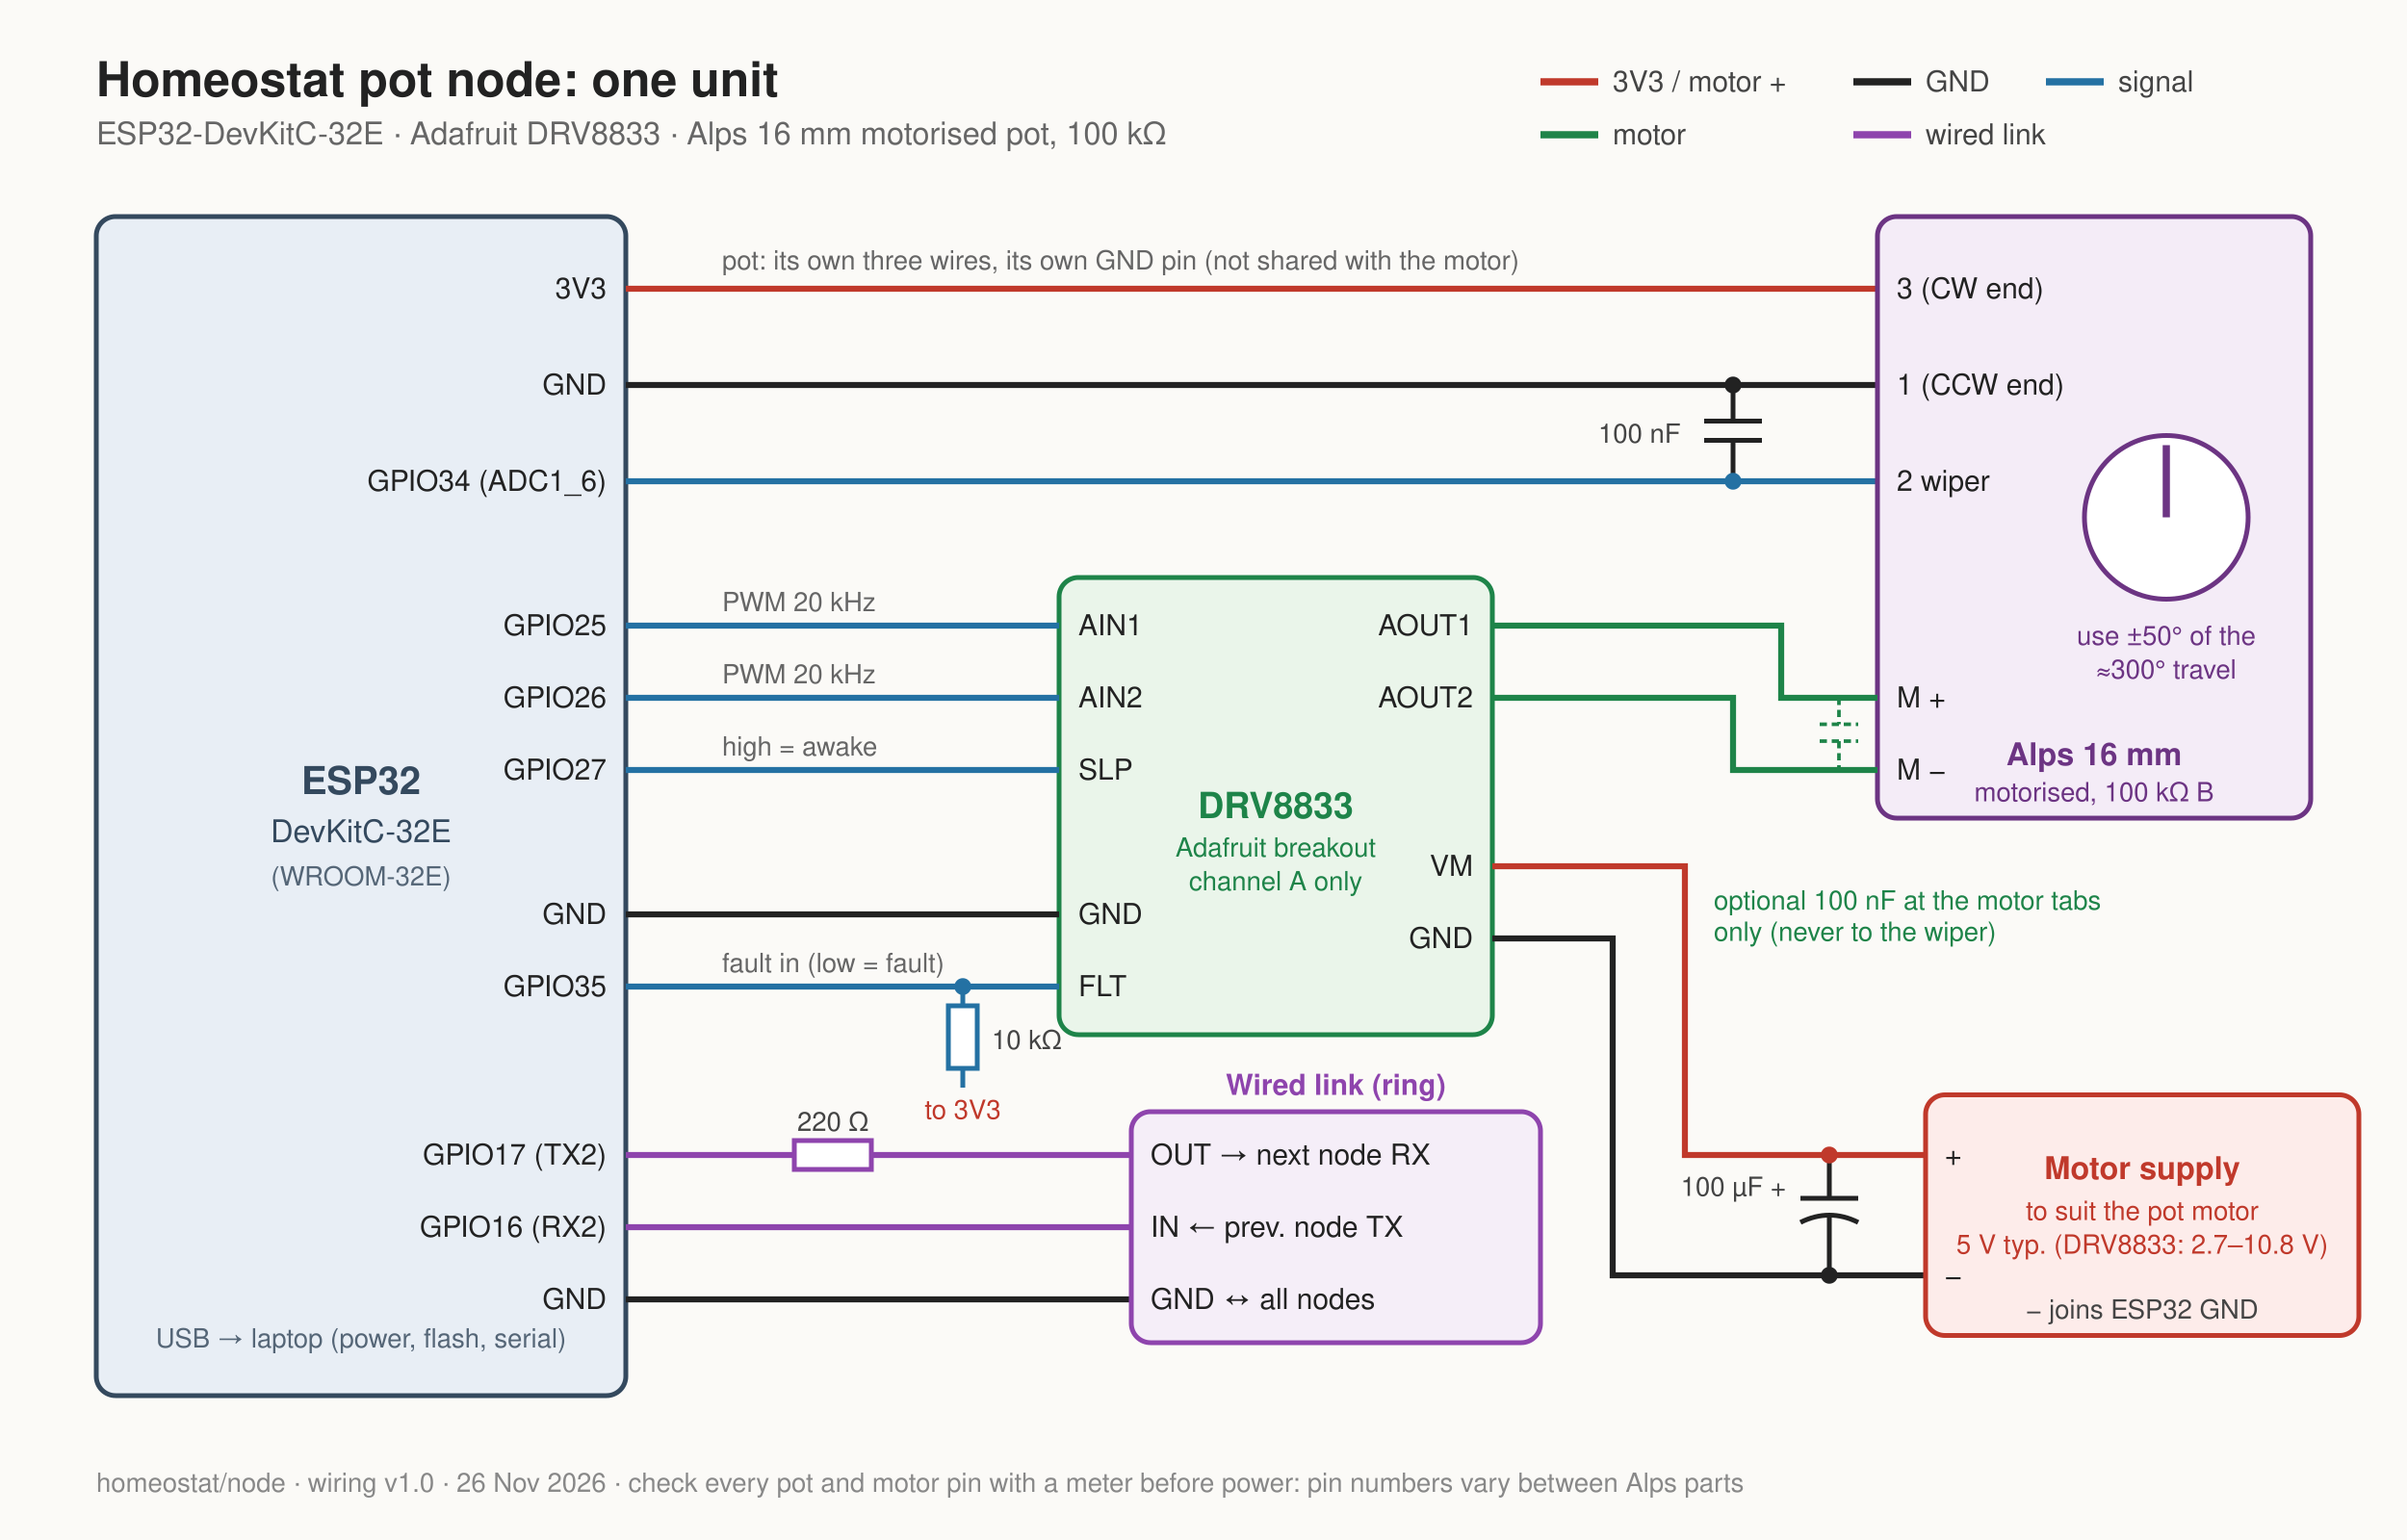
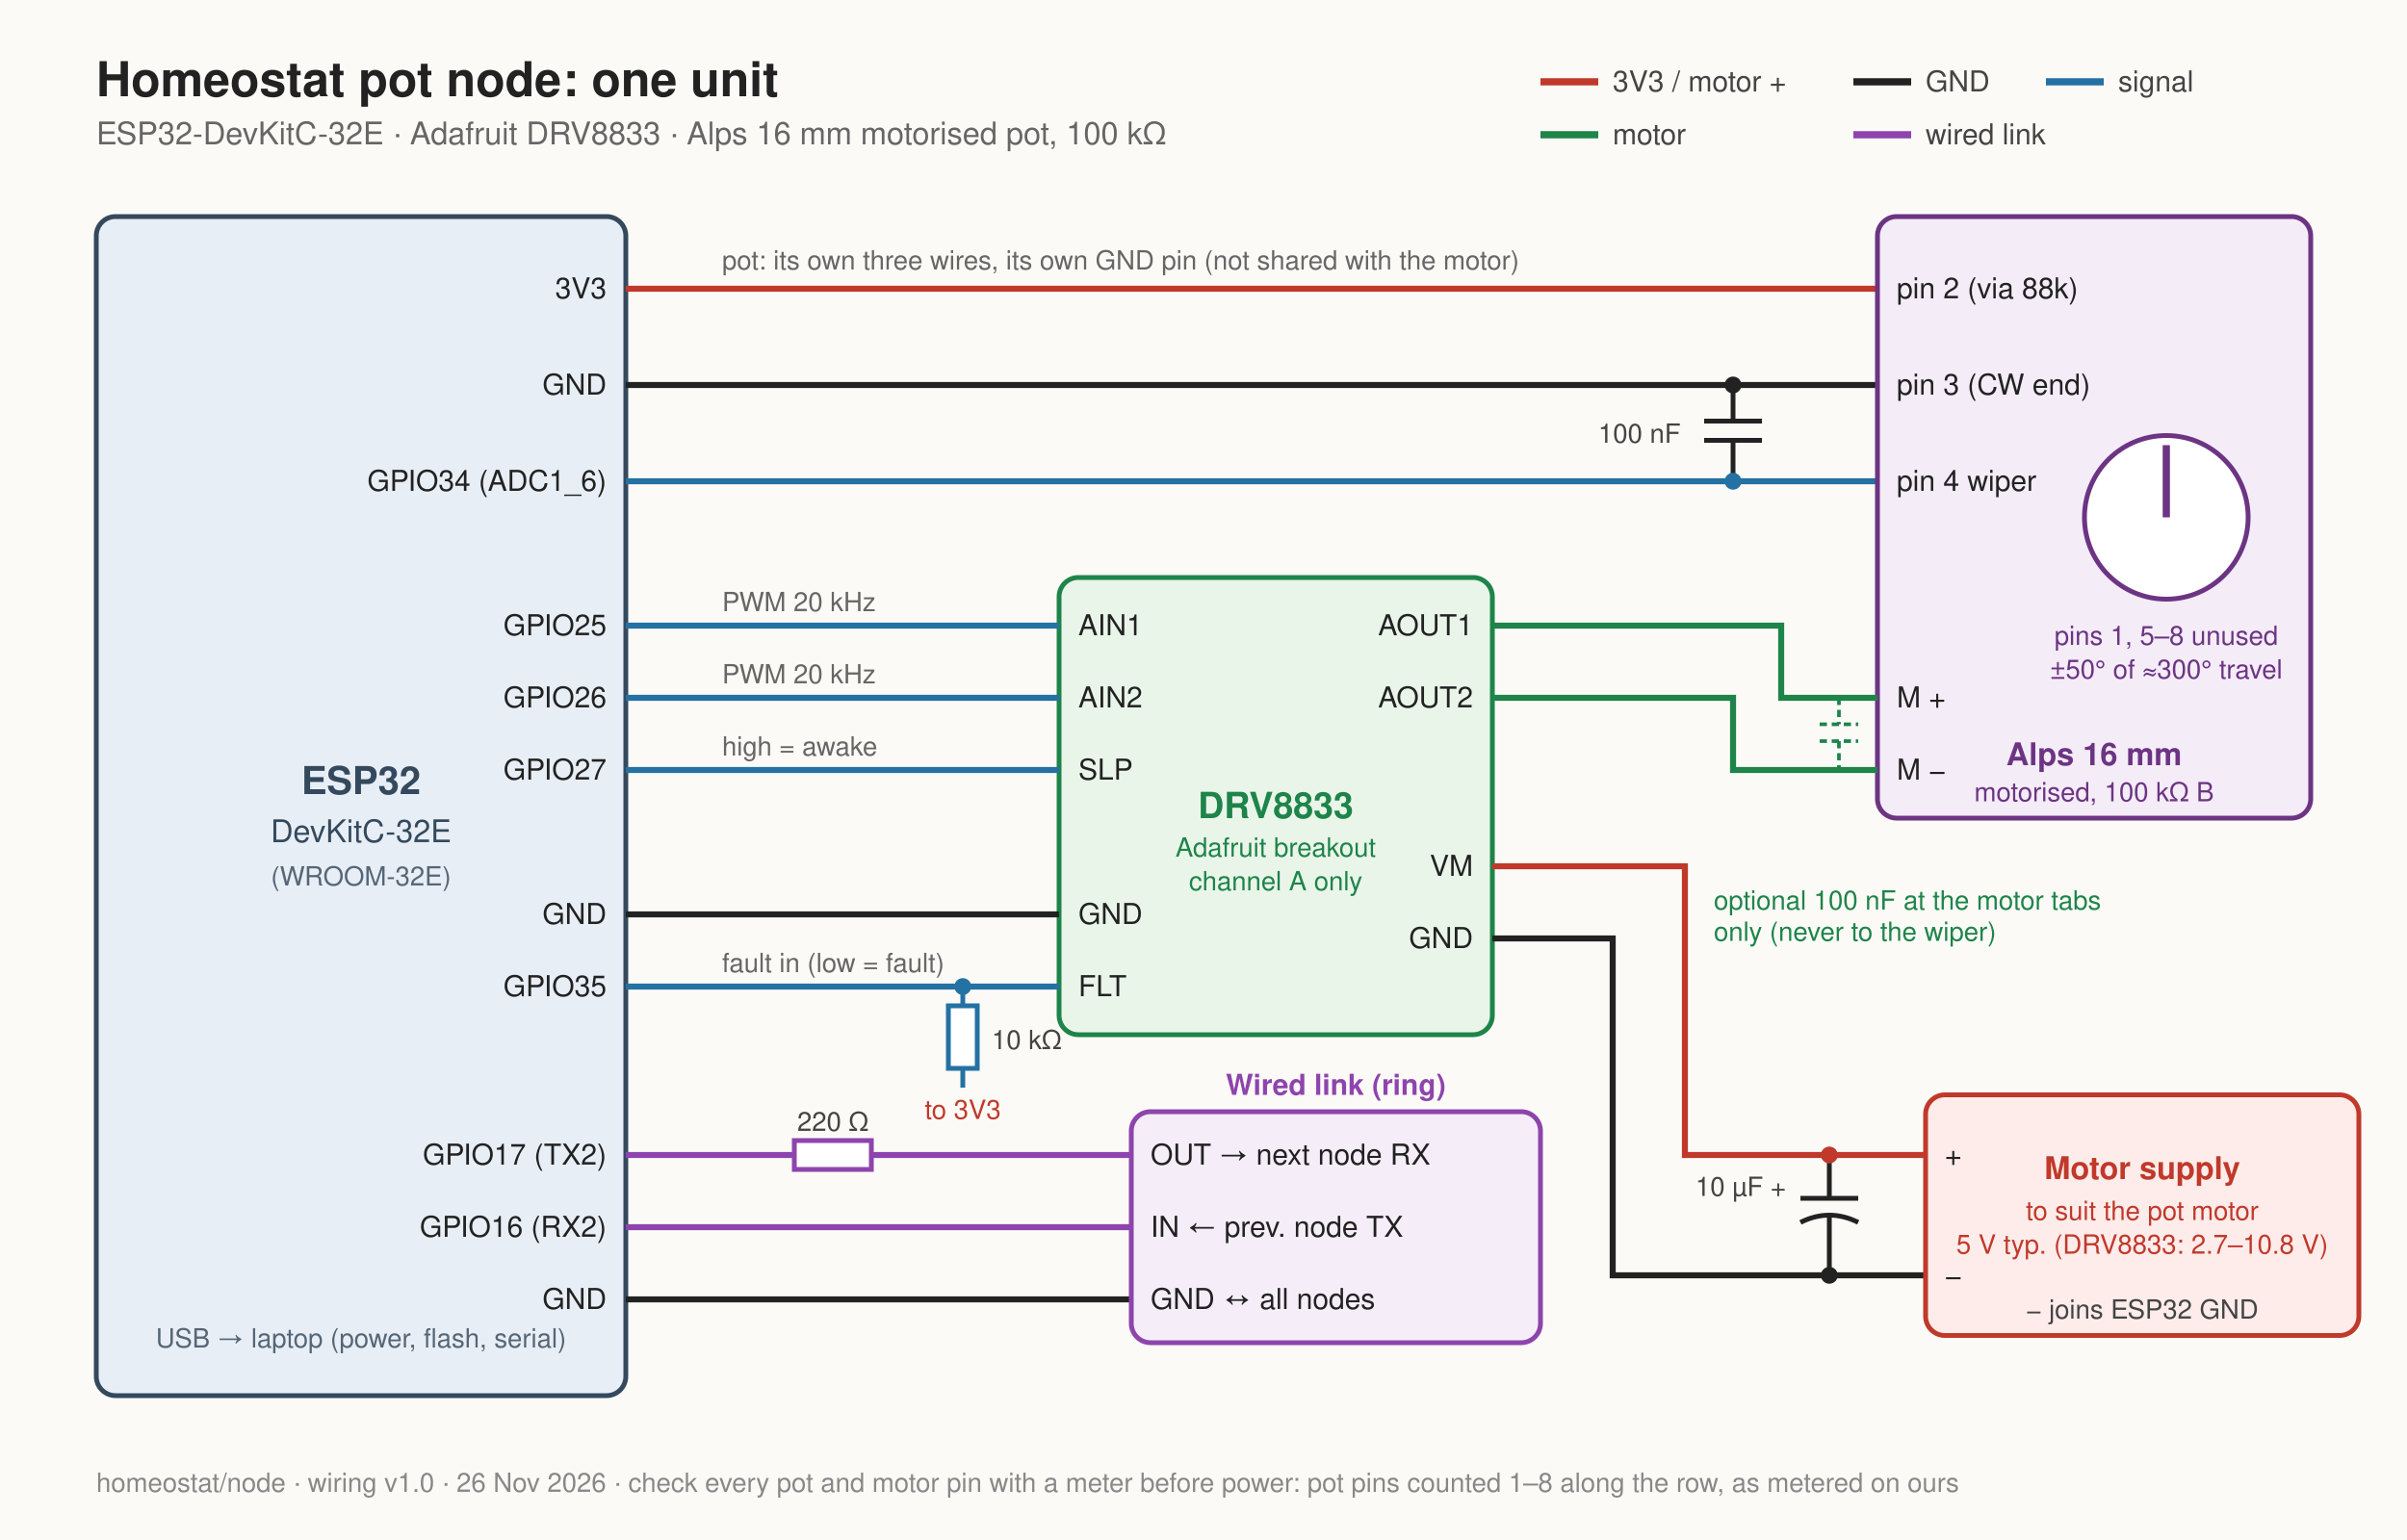
<svg xmlns="http://www.w3.org/2000/svg" viewBox="0 0 1000 640" font-family="Helvetica, Arial, sans-serif" font-size="13">
  <rect width="1000" height="640" fill="#fbfaf7" />
  <text x="40" y="40" font-size="20" font-weight="bold" fill="#222">Homeostat pot node: one unit</text>
  <text x="40" y="60" fill="#666">ESP32-DevKitC-32E · Adafruit DRV8833 · Alps 16 mm motorised pot, 100 kΩ</text>
  <g font-size="12" fill="#444">
    <line x1="640" y1="34" x2="664" y2="34" stroke="#c0392b" stroke-width="3" />
    <text x="670" y="38">3V3 / motor +</text>
    <line x1="770" y1="34" x2="794" y2="34" stroke="#222" stroke-width="3" />
    <text x="800" y="38">GND</text>
    <line x1="850" y1="34" x2="874" y2="34" stroke="#2471a3" stroke-width="3" />
    <text x="880" y="38">signal</text>
    <line x1="640" y1="56" x2="664" y2="56" stroke="#1e8449" stroke-width="3" />
    <text x="670" y="60">motor</text>
    <line x1="770" y1="56" x2="794" y2="56" stroke="#8e44ad" stroke-width="3" />
    <text x="800" y="60">wired link</text>
  </g>
  <rect x="40" y="90" width="220" height="490" rx="8" fill="#e8eef5" stroke="#34495e" stroke-width="2" />
  <text x="150" y="330" text-anchor="middle" font-size="16" font-weight="bold" fill="#34495e">ESP32</text>
  <text x="150" y="350" text-anchor="middle" font-size="13" fill="#34495e">DevKitC-32E</text>
  <text x="150" y="368" text-anchor="middle" font-size="11" fill="#567">(WROOM-32E)</text>
  <text x="150" y="560" text-anchor="middle" font-size="11" fill="#567">USB → laptop (power, flash, serial)</text>
  <g font-size="12" fill="#222" text-anchor="end">
    <text x="252" y="124">3V3</text>
    <text x="252" y="164">GND</text>
    <text x="252" y="204">GPIO34 (ADC1_6)</text>
    <text x="252" y="264">GPIO25</text>
    <text x="252" y="294">GPIO26</text>
    <text x="252" y="324">GPIO27</text>
    <text x="252" y="384">GND</text>
    <text x="252" y="414">GPIO35</text>
    <text x="252" y="484">GPIO17 (TX2)</text>
    <text x="252" y="514">GPIO16 (RX2)</text>
    <text x="252" y="544">GND</text>
  </g>
  <g fill="none" stroke-width="2.5">
    <polyline points="260,120 780,120" stroke="#c0392b" />
    <polyline points="260,160 780,160" stroke="#222" />
    <polyline points="260,200 780,200" stroke="#2471a3" />
  </g>
  <g stroke="#222" stroke-width="2" fill="none">
    <line x1="720" y1="160" x2="720" y2="175" />
    <line x1="708" y1="175" x2="732" y2="175" />
    <line x1="708" y1="183" x2="732" y2="183" />
    <line x1="720" y1="183" x2="720" y2="200" />
  </g>
  <circle cx="720" cy="160" r="3.5" fill="#222" />
  <circle cx="720" cy="200" r="3.5" fill="#2471a3" />
  <text x="664" y="184" font-size="11" fill="#444">100 nF</text>
  <text x="300" y="112" font-size="11" fill="#666">pot: its own three wires, its own GND pin (not shared with the motor)</text>
  <rect x="780" y="90" width="180" height="250" rx="8" fill="#f4ecf7" stroke="#6c3483" stroke-width="2" />
  <circle cx="900" cy="215" r="34" fill="#fff" stroke="#6c3483" stroke-width="2" />
  <line x1="900" y1="215" x2="900" y2="185" stroke="#6c3483" stroke-width="3" />
-   <text x="900" y="268" text-anchor="middle" font-size="11" fill="#6c3483">use ±50° of the</text>
-   <text x="900" y="282" text-anchor="middle" font-size="11" fill="#6c3483">≈300° travel</text>
+   <text x="900" y="268" text-anchor="middle" font-size="11" fill="#6c3483">pins 1, 5–8 unused</text>
+   <text x="900" y="282" text-anchor="middle" font-size="11" fill="#6c3483">±50° of ≈300° travel</text>
  <text x="870" y="318" text-anchor="middle" font-size="13" font-weight="bold" fill="#6c3483">Alps 16 mm</text>
  <text x="870" y="333" text-anchor="middle" font-size="11" fill="#6c3483">motorised, 100 kΩ B</text>
  <g font-size="12" fill="#222">
-     <text x="788" y="124">3 (CW end)</text>
-     <text x="788" y="164">1 (CCW end)</text>
-     <text x="788" y="204">2 wiper</text>
+     <text x="788" y="124">pin 2 (via 88k)</text>
+     <text x="788" y="164">pin 3 (CW end)</text>
+     <text x="788" y="204">pin 4 wiper</text>
    <text x="788" y="294">M +</text>
    <text x="788" y="324">M −</text>
  </g>
  <rect x="440" y="240" width="180" height="190" rx="8" fill="#eaf5ea" stroke="#1e8449" stroke-width="2" />
  <text x="530" y="340" text-anchor="middle" font-size="15" font-weight="bold" fill="#1e8449">DRV8833</text>
  <text x="530" y="356" text-anchor="middle" font-size="11" fill="#1e8449">Adafruit breakout</text>
  <text x="530" y="370" text-anchor="middle" font-size="11" fill="#1e8449">channel A only</text>
  <g font-size="12" fill="#222">
    <text x="448" y="264">AIN1</text>
    <text x="448" y="294">AIN2</text>
    <text x="448" y="324">SLP</text>
    <text x="448" y="384">GND</text>
    <text x="448" y="414">FLT</text>
  </g>
  <g font-size="12" fill="#222" text-anchor="end">
    <text x="612" y="264">AOUT1</text>
    <text x="612" y="294">AOUT2</text>
    <text x="612" y="364">VM</text>
    <text x="612" y="394">GND</text>
  </g>
  <g fill="none" stroke-width="2.5">
    <line x1="260" y1="260" x2="440" y2="260" stroke="#2471a3" />
    <line x1="260" y1="290" x2="440" y2="290" stroke="#2471a3" />
    <line x1="260" y1="320" x2="440" y2="320" stroke="#2471a3" />
    <line x1="260" y1="380" x2="440" y2="380" stroke="#222" />
    <line x1="260" y1="410" x2="440" y2="410" stroke="#2471a3" />
  </g>
  <g font-size="11" fill="#666">
    <text x="300" y="254">PWM 20 kHz</text>
    <text x="300" y="284">PWM 20 kHz</text>
    <text x="300" y="314">high = awake</text>
    <text x="300" y="404">fault in (low = fault)</text>
  </g>
  <circle cx="400" cy="410" r="3.5" fill="#2471a3" />
  <g stroke="#2471a3" stroke-width="2" fill="none">
    <line x1="400" y1="410" x2="400" y2="418" />
    <rect x="394" y="418" width="12" height="26" fill="#fff" />
    <line x1="400" y1="444" x2="400" y2="452" />
  </g>
  <text x="412" y="436" font-size="11" fill="#444">10 kΩ</text>
  <text x="400" y="465" text-anchor="middle" font-size="11" fill="#c0392b">to 3V3</text>
  <g fill="none" stroke="#1e8449" stroke-width="2.5">
    <polyline points="620,260 740,260 740,290 780,290" />
    <polyline points="620,290 720,290 720,320 780,320" />
  </g>
  <g stroke="#1e8449" stroke-width="1.5" fill="none" stroke-dasharray="3,2">
    <line x1="764" y1="290" x2="764" y2="301" />
    <line x1="756" y1="301" x2="772" y2="301" />
    <line x1="756" y1="308" x2="772" y2="308" />
    <line x1="764" y1="308" x2="764" y2="320" />
  </g>
  <text x="712" y="378" font-size="11" fill="#1e8449">optional 100 nF at the motor tabs</text>
  <text x="712" y="391" font-size="11" fill="#1e8449">only (never to the wiper)</text>
  <g fill="none" stroke-width="2.5">
    <polyline points="620,360 700,360 700,480 800,480" stroke="#c0392b" />
    <polyline points="620,390 670,390 670,530 800,530" stroke="#222" />
  </g>
  <g stroke="#222" stroke-width="2" fill="none">
    <line x1="760" y1="480" x2="760" y2="498" />
    <line x1="748" y1="498" x2="772" y2="498" />
    <path d="M748 508 Q760 502 772 508" />
    <line x1="760" y1="506" x2="760" y2="530" />
  </g>
  <circle cx="760" cy="480" r="3.5" fill="#c0392b" />
  <circle cx="760" cy="530" r="3.5" fill="#222" />
-   <text x="742" y="497" font-size="11" fill="#444" text-anchor="end">100 µF +</text>
+   <text x="742" y="497" font-size="11" fill="#444" text-anchor="end">10 µF +</text>
  <rect x="800" y="455" width="180" height="100" rx="8" fill="#fdecea" stroke="#c0392b" stroke-width="2" />
  <text x="890" y="490" text-anchor="middle" font-weight="bold" fill="#c0392b">Motor supply</text>
  <text x="890" y="507" text-anchor="middle" font-size="11" fill="#c0392b">to suit the pot motor</text>
  <text x="890" y="521" text-anchor="middle" font-size="11" fill="#c0392b">5 V typ. (DRV8833: 2.7–10.8 V)</text>
  <text x="808" y="484" font-size="12" fill="#222">+</text>
  <text x="808" y="534" font-size="12" fill="#222">−</text>
  <text x="890" y="548" text-anchor="middle" font-size="11" fill="#444">− joins ESP32 GND</text>
  <g fill="none" stroke="#8e44ad" stroke-width="2.5">
    <line x1="260" y1="480" x2="330" y2="480" />
    <line x1="362" y1="480" x2="470" y2="480" />
    <line x1="260" y1="510" x2="470" y2="510" />
  </g>
  <line x1="260" y1="540" x2="470" y2="540" stroke="#222" stroke-width="2.5" />
  <rect x="330" y="474" width="32" height="12" fill="#fff" stroke="#8e44ad" stroke-width="2" />
  <text x="346" y="470" text-anchor="middle" font-size="11" fill="#444">220 Ω</text>
  <rect x="470" y="462" width="170" height="96" rx="8" fill="#f5eef8" stroke="#8e44ad" stroke-width="2" />
  <text x="555" y="455" text-anchor="middle" font-size="12" font-weight="bold" fill="#8e44ad">Wired link (ring)</text>
  <g font-size="12" fill="#222">
    <text x="478" y="484">OUT → next node RX</text>
    <text x="478" y="514">IN ← prev. node TX</text>
    <text x="478" y="544">GND ↔ all nodes</text>
  </g>
-   <text x="40" y="620" font-size="11" fill="#888">homeostat/node · wiring v1.0 · 26 Nov 2026 · check every pot and motor pin with a meter before power: pin numbers vary between Alps parts</text>
+   <text x="40" y="620" font-size="11" fill="#888">homeostat/node · wiring v1.0 · 26 Nov 2026 · check every pot and motor pin with a meter before power: pot pins counted 1–8 along the row, as metered on ours</text>
</svg>
